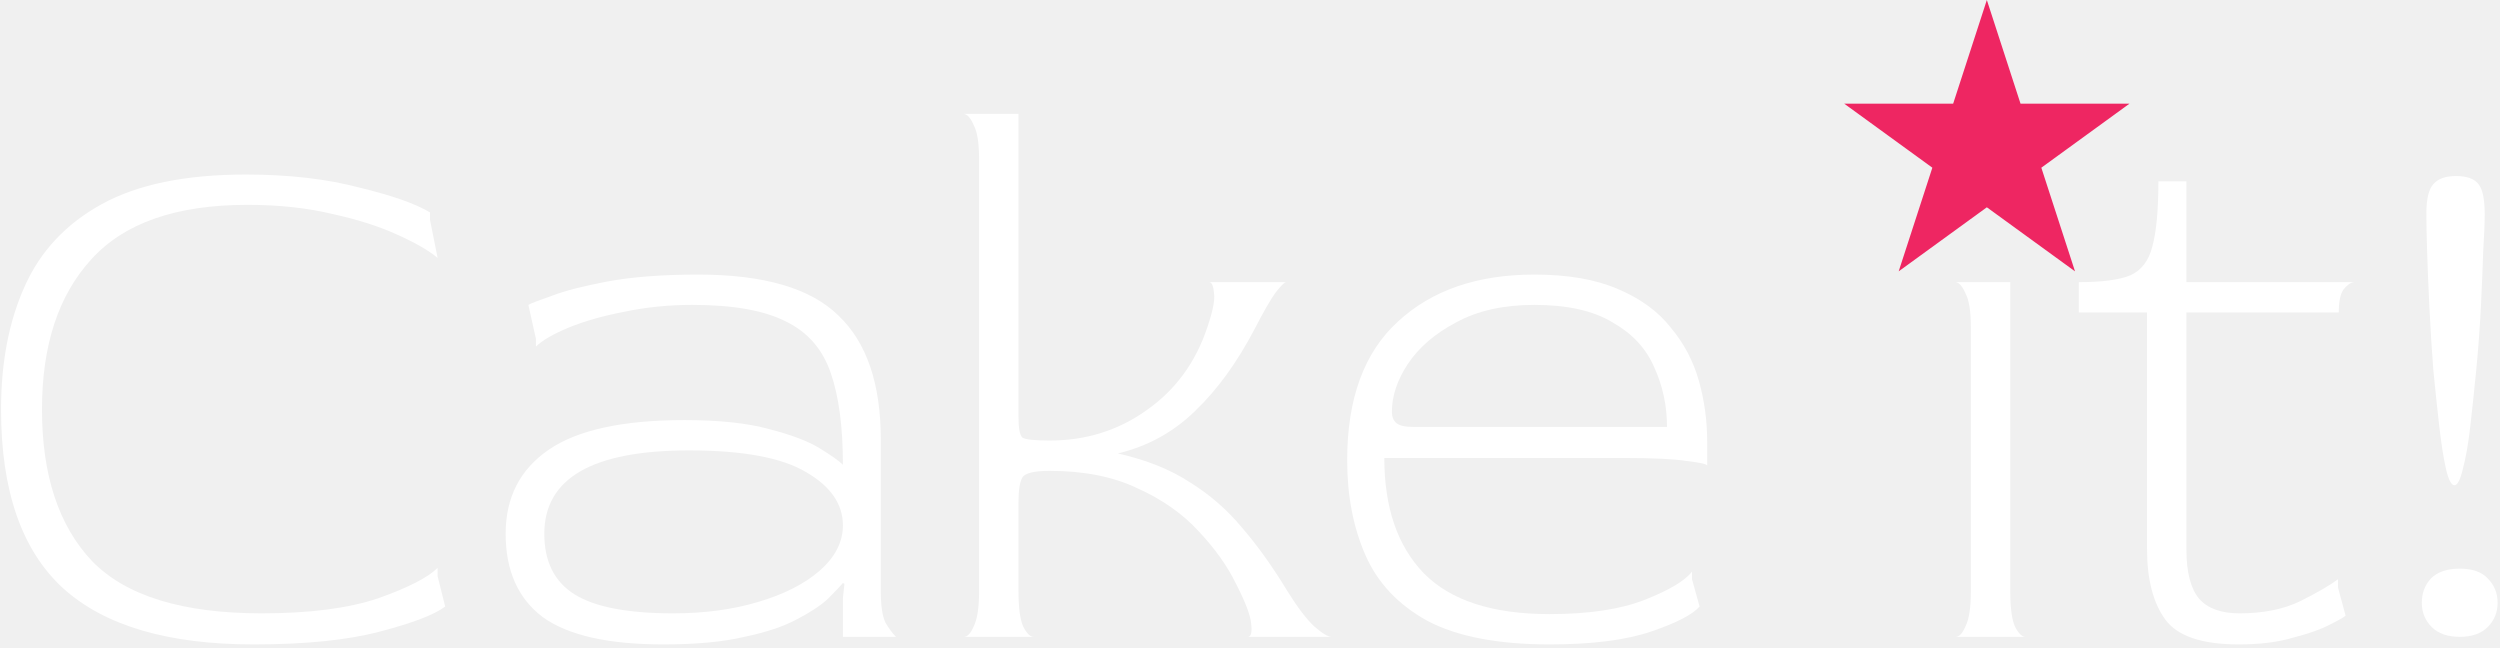
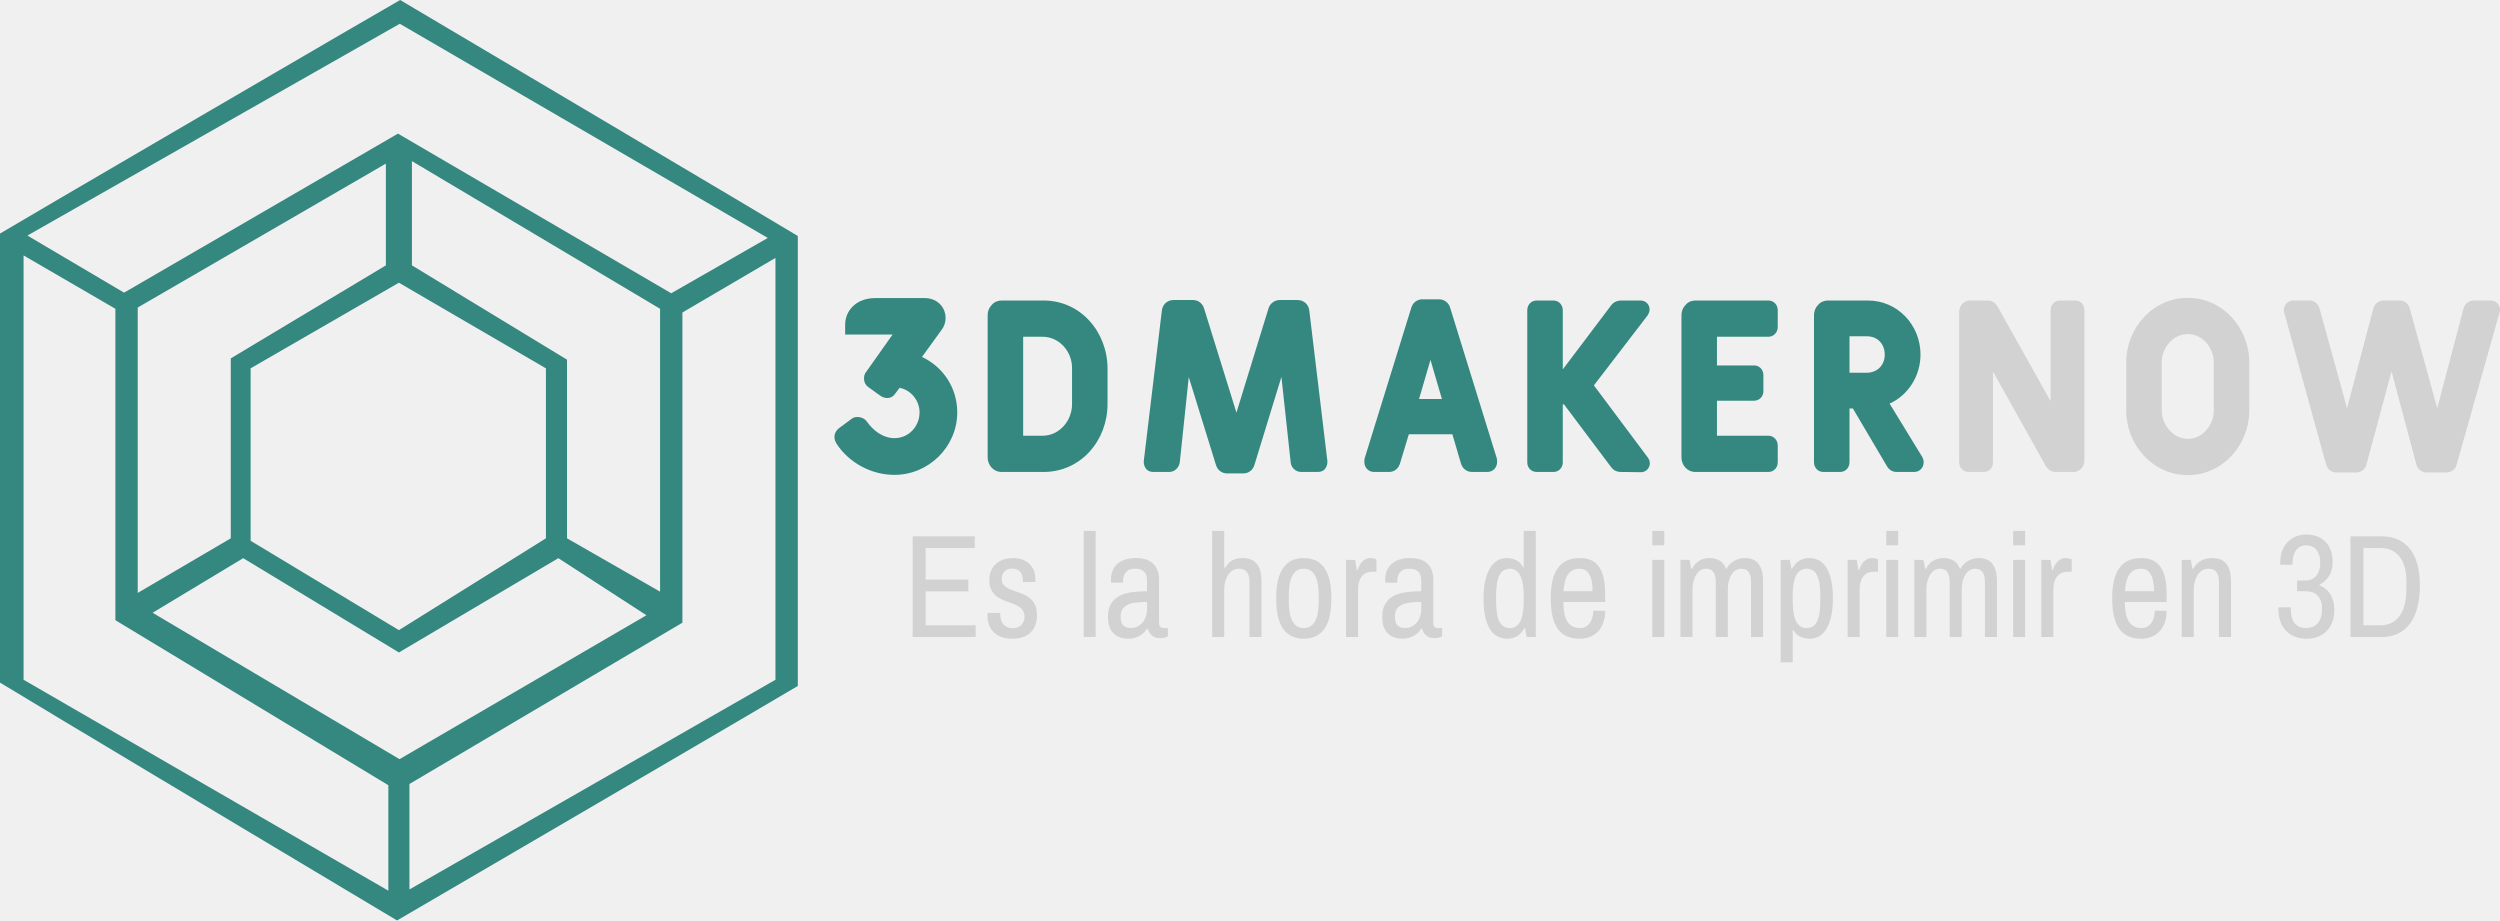
- <svg xmlns="http://www.w3.org/2000/svg" width="475" height="123" viewBox="0 0 475 123" fill="none">
-   <path d="M48.152 122.44C31.928 122.44 19.88 118.888 12.008 111.784C4.136 104.584 0.2 93.256 0.2 77.8C0.2 68.872 1.688 61.096 4.664 54.472C7.64 47.752 12.536 42.52 19.352 38.776C26.168 35.032 35.288 33.16 46.712 33.16C54.776 33.16 61.928 33.976 68.168 35.608C74.504 37.144 79.016 38.728 81.704 40.36V41.8L83.144 49C81.416 47.56 78.824 46.072 75.368 44.536C72.008 43 67.928 41.704 63.128 40.648C58.328 39.496 52.952 38.92 47 38.92C33.464 38.92 23.576 42.376 17.336 49.288C11.096 56.104 7.976 65.608 7.976 77.8C7.976 90.28 11.144 99.88 17.48 106.6C23.912 113.224 34.664 116.536 49.736 116.536C58.856 116.536 66.248 115.576 71.912 113.656C77.576 111.64 81.32 109.72 83.144 107.896V109.48L84.584 115.24C82.568 116.776 78.44 118.36 72.2 119.992C66.056 121.624 58.04 122.44 48.152 122.44Z" fill="white" />
-   <path d="M126.025 122.44C115.561 122.44 107.929 120.712 103.129 117.256C98.424 113.704 96.073 108.424 96.073 101.416C96.073 94.504 98.808 89.176 104.281 85.432C109.753 81.688 118.345 79.816 130.057 79.816C136.681 79.816 142.057 80.392 146.185 81.544C150.313 82.6 153.481 83.8 155.689 85.144C157.897 86.488 159.385 87.544 160.153 88.312C160.153 81.112 159.385 75.304 157.849 70.888C156.313 66.376 153.481 63.112 149.353 61.096C145.225 58.984 139.273 57.928 131.497 57.928C127.081 57.928 122.809 58.36 118.681 59.224C114.649 59.992 111.097 61 108.025 62.248C105.049 63.496 102.985 64.696 101.833 65.848V64.408L100.393 57.928C100.873 57.64 102.361 57.064 104.857 56.2C107.353 55.24 110.905 54.328 115.513 53.464C120.217 52.6 125.929 52.168 132.649 52.168C145.129 52.168 154.009 54.76 159.289 59.944C164.665 65.032 167.353 72.904 167.353 83.56V112.36C167.353 115.048 167.641 117.016 168.217 118.264C168.889 119.416 169.561 120.328 170.233 121H160.153V113.656L160.441 110.92L160.153 110.776C159.577 111.448 158.617 112.456 157.273 113.8C155.929 115.048 153.961 116.344 151.369 117.688C148.873 119.032 145.561 120.136 141.433 121C137.401 121.96 132.265 122.44 126.025 122.44ZM127.897 116.536C133.849 116.536 139.225 115.816 144.025 114.376C148.921 112.936 152.809 110.968 155.689 108.472C158.665 105.88 160.153 103 160.153 99.832C160.153 95.8 157.849 92.44 153.241 89.752C148.633 86.968 141.193 85.576 130.921 85.576C112.585 85.576 103.417 90.856 103.417 101.416C103.417 106.696 105.337 110.536 109.177 112.936C113.017 115.336 119.257 116.536 127.897 116.536Z" fill="white" />
-   <path d="M183.146 121C183.818 121 184.442 120.328 185.018 118.984C185.69 117.64 186.026 115.432 186.026 112.36V30.28C186.026 27.208 185.69 25.048 185.018 23.8C184.442 22.456 183.818 21.736 183.146 21.64H193.514V79.24C193.514 81.352 193.754 82.648 194.234 83.128C194.81 83.512 196.538 83.704 199.418 83.704C206.33 83.704 212.474 81.784 217.85 77.944C223.322 74.104 227.162 68.872 229.37 62.248C230.426 59.176 230.858 57.016 230.666 55.768C230.57 54.424 230.282 53.704 229.802 53.608H244.346C244.058 53.608 243.386 54.28 242.33 55.624C241.37 56.968 240.074 59.224 238.442 62.392C235.082 68.824 231.29 74.056 227.066 78.088C222.938 82.12 218.042 84.808 212.378 86.152C217.85 87.4 222.41 89.224 226.058 91.624C229.802 93.928 233.114 96.808 235.994 100.264C238.97 103.72 241.85 107.752 244.634 112.36C246.554 115.432 248.234 117.64 249.674 118.984C251.21 120.328 252.314 121 252.986 121H237.146C237.722 120.904 237.914 120.088 237.722 118.552C237.626 117.016 236.666 114.472 234.842 110.92C233.21 107.56 230.858 104.248 227.786 100.984C224.714 97.624 220.826 94.888 216.122 92.776C211.514 90.568 205.946 89.464 199.418 89.464C196.442 89.464 194.714 89.896 194.234 90.76C193.754 91.624 193.514 93.16 193.514 95.368V112.36C193.514 115.432 193.802 117.64 194.378 118.984C195.05 120.328 195.722 121 196.394 121H183.146Z" fill="white" />
-   <path d="M294.411 122.44C284.619 122.44 276.891 120.952 271.227 117.976C265.659 114.904 261.723 110.728 259.419 105.448C257.115 100.168 255.963 94.168 255.963 87.448C255.963 75.736 259.179 66.952 265.611 61.096C272.043 55.144 280.683 52.168 291.531 52.168C297.867 52.168 303.147 53.08 307.371 54.904C311.691 56.728 315.051 59.176 317.451 62.248C319.947 65.224 321.723 68.584 322.779 72.328C323.835 76.072 324.363 79.912 324.363 83.848V88.456C324.267 88.168 322.971 87.88 320.475 87.592C318.075 87.208 314.091 87.016 308.523 87.016H263.019C263.019 96.424 265.515 103.72 270.507 108.904C275.595 114.088 283.563 116.68 294.411 116.68C301.899 116.68 307.947 115.768 312.555 113.944C317.163 112.12 320.139 110.344 321.483 108.616V110.056L322.923 115.24C321.579 116.776 318.507 118.36 313.707 119.992C308.907 121.624 302.475 122.44 294.411 122.44ZM268.491 81.112H316.731C316.731 77.08 315.915 73.288 314.283 69.736C312.747 66.184 310.107 63.352 306.363 61.24C302.715 59.032 297.771 57.928 291.531 57.928C285.675 57.928 280.731 59.032 276.699 61.24C272.667 63.352 269.595 65.992 267.483 69.16C265.467 72.232 264.459 75.256 264.459 78.232C264.459 79.192 264.747 79.912 265.323 80.392C265.899 80.872 266.955 81.112 268.491 81.112Z" fill="white" />
-   <path d="M377.92 37.624C375.904 37.624 374.32 37.048 373.168 35.896C372.112 34.744 371.584 33.4 371.584 31.864C371.584 30.232 372.112 28.888 373.168 27.832C374.224 26.68 375.808 26.104 377.92 26.104C380.032 26.104 381.616 26.68 382.672 27.832C383.824 28.888 384.4 30.232 384.4 31.864C384.4 33.4 383.824 34.744 382.672 35.896C381.616 37.048 380.032 37.624 377.92 37.624ZM371.584 121C372.256 121 372.88 120.328 373.456 118.984C374.128 117.64 374.464 115.432 374.464 112.36V62.248C374.464 59.176 374.128 57.016 373.456 55.768C372.88 54.424 372.256 53.704 371.584 53.608H381.952V112.36C381.952 115.432 382.24 117.64 382.816 118.984C383.488 120.328 384.16 121 384.832 121H371.584Z" fill="white" />
-   <path d="M425.358 122.44C418.35 122.44 413.694 120.856 411.39 117.688C409.086 114.52 407.934 110.056 407.934 104.296V59.368H394.974V53.608C399.39 53.608 402.654 53.176 404.766 52.312C406.878 51.352 408.27 49.528 408.942 46.84C409.71 44.056 410.094 39.928 410.094 34.456H415.422V53.608H447.246C446.574 53.704 445.902 54.184 445.23 55.048C444.654 55.912 444.366 57.352 444.366 59.368H415.422V104.44C415.422 108.76 416.238 111.88 417.87 113.8C419.502 115.624 422.046 116.536 425.502 116.536C430.014 116.536 433.854 115.768 437.022 114.232C440.286 112.6 442.686 111.208 444.222 110.056V111.64L445.662 116.968C445.374 117.256 444.366 117.832 442.638 118.696C441.006 119.56 438.702 120.376 435.726 121.144C432.846 122.008 429.39 122.44 425.358 122.44Z" fill="white" />
-   <path d="M466.337 92.2C465.761 92.2 465.233 91.192 464.753 89.176C464.273 87.064 463.841 84.328 463.457 80.968C463.073 77.608 462.689 73.96 462.305 70.024C462.017 66.088 461.777 62.2 461.585 58.36C461.393 54.424 461.249 50.92 461.153 47.848C461.057 44.68 461.009 42.28 461.009 40.648C461.009 37.864 461.441 35.992 462.305 35.032C463.169 33.976 464.609 33.448 466.625 33.448C468.737 33.448 470.177 33.976 470.945 35.032C471.713 35.992 472.097 37.912 472.097 40.792C472.097 42.328 472.001 44.632 471.809 47.704C471.713 50.776 471.569 54.28 471.377 58.216C471.185 62.056 470.897 65.992 470.513 70.024C470.129 73.96 469.745 77.608 469.361 80.968C468.977 84.328 468.497 87.064 467.921 89.176C467.441 91.192 466.913 92.2 466.337 92.2ZM467.345 121C465.041 121 463.265 120.376 462.017 119.128C460.769 117.88 460.145 116.344 460.145 114.52C460.145 112.696 460.721 111.16 461.873 109.912C463.121 108.664 464.945 108.04 467.345 108.04C469.745 108.04 471.521 108.664 472.673 109.912C473.921 111.16 474.545 112.696 474.545 114.52C474.545 116.344 473.921 117.88 472.673 119.128C471.425 120.376 469.649 121 467.345 121Z" fill="white" />
-   <path d="M377.5 0L383.899 19.693H404.605L387.853 31.864L394.252 51.557L377.5 39.386L360.748 51.557L367.147 31.864L350.395 19.693H371.101L377.5 0Z" fill="#EE2662" />
+ <svg xmlns="http://www.w3.org/2000/svg" width="503.732" height="185.467" xml:space="preserve">
+   <path fill="#35887F" d="M80.625 0C80.548-.044 0 46.971 0 47.061v90.479c0 .089 79.957 47.927 80 47.927.042 0 80.75-47.16 80.75-47.25v-90.67C160.75 47.458 80.625 0 80.625 0zm-.073 4.788 74.154 43.154-19.457 11.15-55.066-32.168L25 58.967 5.522 47.462l75.03-42.674zM83 53.467v-21l50 29.75v57l-18.75-10.75v-36l-31.25-19zm-32.5 20.75 29.875-17.25L110 74.217v34.25l-29.625 18.5-29.875-18v-34.75zm-4-2v36.25l-18.75 11v-57.5l50-29v20.5L46.5 72.217zm31.75 107.25-73.5-42.5v-85.5l18.5 10.75v62.75l55 33.25v21.25zm-47.5-56 18.25-11 31.375 19 32.125-19 17.75 11.5-49.75 29-49.75-29.5zm125.5 13.5-73.75 42.25v-21.25l55-32.5v-62.5l18.75-11v85zM185.775 71.919c4.361 2.058 7.104 6.321 7.104 11.171 0 6.957-5.782 12.592-12.641 12.592-4.654 0-9.162-2.4-11.71-6.32-.735-1.225-.392-2.401.588-3.136l2.45-1.813c.343-.294.784-.392 1.225-.392.686 0 1.372.294 1.813.833 1.274 1.862 3.283 3.43 5.634 3.43 2.891 0 5.047-2.401 5.047-5.193 0-2.352-1.715-4.508-4.018-4.949l-.931 1.225c-.441.637-1.029.833-1.568.833-.49 0-.98-.196-1.274-.392 0 0-1.617-1.127-2.597-1.862-1.029-.735-.98-2.303-.392-2.989l5.341-7.545h-9.554v-2.009c0-2.646 2.058-5.341 6.075-5.341h9.995c2.303 0 4.165 1.666 4.165 4.018 0 .931-.294 1.764-.882 2.499l-3.87 5.34zM223.161 81.425c0 7.3-5.341 13.67-12.886 13.67h-8.476c-1.617 0-2.793-1.372-2.793-2.939V63.492c0-.784.294-1.519.833-2.058.49-.588 1.225-.882 1.96-.882h8.476c7.545 0 12.886 6.418 12.886 13.719v7.154zm-7.153-7.3c0-3.283-2.548-6.271-5.929-6.271h-3.92v19.941h3.92c3.381 0 5.929-3.038 5.929-6.321v-7.349zM239.528 75.986l-1.813 17.197c-.196 1.127-1.078 1.911-2.107 1.911h-3.233c-.588 0-1.078-.196-1.421-.588a2.28 2.28 0 0 1-.49-1.617l3.626-30.181c.098-1.323 1.078-2.254 2.352-2.254h3.969c1.029 0 1.911.686 2.205 1.715l6.517 20.97L255.6 62.12a2.368 2.368 0 0 1 2.254-1.666h3.577c1.322 0 2.303.931 2.4 2.254l3.626 30.181a2.28 2.28 0 0 1-.49 1.617c-.343.392-.833.588-1.421.588h-3.381a2.128 2.128 0 0 1-2.106-1.96l-1.862-17.197-5.438 17.736c-.294 1.029-1.176 1.715-2.204 1.715h-3.332c-1.029 0-1.911-.686-2.205-1.666l-5.49-17.736zM301.607 92.4c.05.195.05.392.05.686 0 1.127-.833 2.009-1.96 2.009h-3.087c-1.078 0-1.96-.686-2.254-1.764l-1.715-5.831h-8.771l-1.764 5.831c-.294 1.078-1.176 1.764-2.205 1.764h-3.037c-1.127 0-1.96-.882-1.96-2.009 0-.294 0-.49.049-.686l9.407-30.378c.294-1.029 1.176-1.715 2.254-1.715h3.332c1.077 0 1.959.686 2.253 1.715l9.408 30.378zm-13.376-19.892-2.303 7.888h4.606l-2.303-7.888zM309.597 95.095c-1.029 0-1.862-.833-1.862-1.911V62.512c0-1.126.833-1.959 1.862-1.959h3.43c1.029 0 1.862.833 1.862 1.959V74.37h.049l9.652-12.788c.489-.686 1.225-1.029 2.058-1.029h3.919c1.029 0 1.813.784 1.813 1.813 0 .392-.147.784-.393 1.176l-10.827 14.11 10.877 14.552c.245.343.392.734.392 1.127a1.78 1.78 0 0 1-1.813 1.813l-4.018-.049c-.833 0-1.52-.343-2.009-1.029l-9.457-12.592h-.244v11.71c0 1.078-.833 1.911-1.862 1.911h-3.429zM345.954 67.853v5.781h7.496c1.028 0 1.861.833 1.861 1.911v3.283c0 1.078-.833 1.911-1.861 1.911h-7.496v7.056h10.387c1.029 0 1.862.882 1.862 1.959v3.381c0 1.127-.833 1.96-1.862 1.96h-14.748c-1.616 0-2.793-1.372-2.793-2.939V63.492c0-.784.294-1.519.833-2.058.49-.588 1.226-.882 1.96-.882h14.748c1.029 0 1.862.833 1.862 1.959v3.381c0 1.078-.833 1.96-1.862 1.96h-10.387zM380.743 81.327l6.565 10.73c.196.344.294.735.294 1.078 0 1.127-.833 1.96-1.91 1.96h-3.528c-.833 0-1.47-.392-1.91-1.078l-6.909-11.71h-.686v10.828c0 1.127-.833 1.96-1.862 1.96h-3.43c-1.028 0-1.861-.833-1.861-1.96V63.492c0-.784.294-1.519.833-2.058.489-.588 1.225-.882 1.96-.882h8.084c5.978 0 10.583 4.948 10.583 10.877 0 4.312-2.45 8.183-6.223 9.898zm-8.084-13.572v7.35h3.479c2.106 0 3.626-1.519 3.626-3.626 0-2.156-1.421-3.724-3.626-3.724h-3.479z" />
+   <path fill="#D2D2D2" d="M401.568 74.859v18.275c0 1.127-.783 1.96-1.861 1.96h-3.087c-1.029 0-1.862-.833-1.862-1.96V62.855c0-1.274.98-2.303 2.205-2.303h3.528c.833 0 1.47.392 1.959 1.127l10.73 19.157V62.512c0-1.126.833-1.959 1.862-1.959h3.136c1.028 0 1.813.833 1.813 1.959v30.28c0 1.273-.979 2.303-2.205 2.303h-3.576c-.784 0-1.47-.392-1.96-1.127l-10.682-19.109zM453.214 82.699c0 6.909-5.292 13.033-12.396 13.033s-12.396-6.124-12.396-13.033v-9.701c0-6.909 5.34-12.984 12.396-12.984s12.396 6.075 12.396 12.984v9.701zm-7.154-9.701c0-2.891-2.204-5.684-5.242-5.684-2.988 0-5.242 2.793-5.242 5.684v9.701c0 2.842 2.254 5.732 5.242 5.732 3.038 0 5.242-2.842 5.242-5.732v-9.701zM501.918 60.553a1.88 1.88 0 0 1 1.47.735c.343.49.44 1.127.245 1.715l-8.624 30.574a2.092 2.092 0 0 1-2.058 1.616h-4.115c-.882 0-1.715-.686-1.96-1.616l-4.998-18.766-5.046 18.766a2.094 2.094 0 0 1-2.059 1.616h-4.115c-.882 0-1.715-.686-1.96-1.567l-8.427-30.574a2.413 2.413 0 0 1-.099-.588c0-1.029.833-1.911 1.862-1.911h3.381c.882 0 1.715.686 1.959 1.617l5.537 20.088 5.291-20.088c.245-.931 1.078-1.617 2.01-1.617h3.38c.882 0 1.715.686 1.96 1.617l5.537 20.088 5.291-20.088c.245-.931 1.078-1.617 2.009-1.617h3.529z" />
+   <g fill="#D2D2D2">
+     <path d="M183.897 128.351V108.07h12.515v2.367h-9.902v6.352h8.604v2.367h-8.604v6.828h10.076v2.367h-12.689zM204.179 112.442c.722 0 1.359.113 1.913.34.554.226 1.02.534 1.4.924.38.39.667.842.859 1.356a4.66 4.66 0 0 1 .275 1.978 3.92 3.92 0 0 0-.015.225h-2.512v-.26c0-.299-.034-.595-.101-.889a2.106 2.106 0 0 0-.354-.786c-.168-.231-.39-.416-.664-.556s-.619-.21-1.032-.21c-.433 0-.784.072-1.054.217s-.483.322-.643.534a1.828 1.828 0 0 0-.325.693c-.058.25-.086.48-.086.692 0 .424.101.772.303 1.047s.469.508.801.7c.332.192.712.36 1.14.505s.864.299 1.307.462c.442.164.878.354 1.306.57s.809.496 1.141.837c.332.342.599.763.801 1.264.202.5.303 1.111.303 1.833 0 .837-.125 1.557-.375 2.158a3.963 3.963 0 0 1-1.04 1.486 4.142 4.142 0 0 1-1.573.859 6.819 6.819 0 0 1-1.978.274c-.895 0-1.66-.128-2.295-.383s-1.153-.597-1.552-1.024a4.083 4.083 0 0 1-.881-1.458 5.112 5.112 0 0 1-.281-1.683c0-.201.004-.354.014-.454.01-.102.015-.166.015-.195h2.555v.304c0 .49.065.909.195 1.256s.31.633.541.858c.231.227.5.393.809.498.308.106.64.159.996.159.317 0 .616-.048.895-.145a2.103 2.103 0 0 0 1.256-1.169c.125-.289.188-.621.188-.996 0-.491-.101-.896-.303-1.213s-.469-.585-.801-.801a5.783 5.783 0 0 0-1.133-.563c-.424-.158-.859-.319-1.307-.483a12.593 12.593 0 0 1-1.306-.563c-.424-.212-.801-.479-1.133-.802s-.599-.722-.801-1.198-.303-1.061-.303-1.754c0-.692.113-1.313.339-1.862a3.775 3.775 0 0 1 .975-1.393c.423-.38.931-.674 1.523-.881s1.257-.308 1.998-.308zM220.765 128.351h-2.411v-21.379h2.411v21.379zM228.849 112.442c1.568 0 2.743.383 3.522 1.148.78.765 1.169 1.835 1.169 3.212v8.719c0 .365.086.628.26.786a.834.834 0 0 0 .577.238h.938v1.689c-.135.077-.337.153-.606.23s-.602.116-.996.116c-.635 0-1.165-.176-1.588-.527-.424-.352-.712-.815-.866-1.393h-.145a4.251 4.251 0 0 1-1.581 1.501c-.65.355-1.384.534-2.202.534a5.74 5.74 0 0 1-.837-.065c-.298-.043-.599-.12-.902-.23s-.597-.27-.88-.477a3.14 3.14 0 0 1-.751-.794c-.216-.322-.39-.715-.52-1.177s-.195-1.005-.195-1.631c0-1.068.197-1.941.592-2.62s.943-1.208 1.646-1.588 1.535-.64 2.498-.779a21.8 21.8 0 0 1 3.132-.21v-2.006c0-.376-.034-.717-.101-1.025a1.84 1.84 0 0 0-.375-.794 1.814 1.814 0 0 0-.75-.52c-.317-.125-.727-.188-1.227-.188-.462 0-.844.072-1.147.217a1.976 1.976 0 0 0-.729.57c-.183.235-.313.5-.39.794a3.48 3.48 0 0 0-.116.888v.346h-2.396a1.21 1.21 0 0 1-.029-.273v-.361c0-.712.123-1.34.368-1.884a3.67 3.67 0 0 1 1.032-1.357c.443-.36.97-.632 1.581-.815a7.036 7.036 0 0 1 2.014-.274zm2.266 8.85c-.789 0-1.508.036-2.158.108-.649.071-1.208.214-1.674.426s-.83.505-1.09.88c-.26.376-.39.866-.39 1.473 0 .886.178 1.501.534 1.848s.876.52 1.559.52c.385 0 .768-.079 1.148-.238.38-.158.724-.396 1.032-.714a3.65 3.65 0 0 0 .751-1.198c.192-.481.289-1.044.289-1.689v-1.416zM246.677 114.421h.173c.404-.693.893-1.196 1.465-1.509.573-.313 1.249-.47 2.028-.47.587 0 1.116.082 1.588.246.471.163.873.433 1.205.809.332.375.589.861.772 1.457.183.598.274 1.328.274 2.194v11.202h-2.426v-11.028c0-.539-.053-.984-.158-1.336-.106-.351-.255-.63-.448-.837a1.54 1.54 0 0 0-.693-.433 3.07 3.07 0 0 0-.895-.123 2.23 2.23 0 0 0-1.097.289 2.838 2.838 0 0 0-.917.837c-.265.366-.477.813-.635 1.343s-.238 1.131-.238 1.804v9.484h-2.425v-21.379h2.425v7.45zM262.699 112.442c1.819 0 3.2.66 4.143 1.979.943 1.318 1.415 3.368 1.415 6.149 0 2.791-.472 4.843-1.415 6.156-.942 1.313-2.323 1.971-4.143 1.971-1.818 0-3.2-.657-4.143-1.971-.943-1.313-1.415-3.365-1.415-6.156 0-2.781.472-4.831 1.415-6.149.943-1.318 2.325-1.979 4.143-1.979zm0 2.152c-1.021 0-1.778.452-2.273 1.356-.496.905-.743 2.257-.743 4.057v1.141c0 1.79.247 3.138.743 4.042.495.904 1.253 1.356 2.273 1.356 1.011 0 1.766-.452 2.267-1.356.5-.904.75-2.252.75-4.042v-1.141c0-1.8-.25-3.151-.75-4.057-.501-.904-1.256-1.356-2.267-1.356zM276.183 112.442c.164 0 .313.015.447.044.135.028.255.058.361.086l.347.116v2.512h-.809c-.385 0-.751.063-1.098.188-.346.125-.651.33-.916.613-.265.284-.477.659-.636 1.126-.158.467-.237 1.047-.237 1.739v9.484h-2.426v-15.547h1.833l.332 2.035h.174c.096-.298.217-.589.36-.873.145-.284.322-.539.534-.766.212-.226.46-.408.744-.548.285-.138.615-.209.99-.209zM284.107 112.442c1.568 0 2.743.383 3.522 1.148.779.765 1.169 1.835 1.169 3.212v8.719c0 .365.087.628.26.786a.836.836 0 0 0 .578.238h.938v1.689a2.938 2.938 0 0 1-.606.23 3.68 3.68 0 0 1-.996.116c-.636 0-1.165-.176-1.588-.527-.424-.352-.713-.815-.866-1.393h-.145a4.251 4.251 0 0 1-1.581 1.501c-.649.355-1.383.534-2.201.534a5.74 5.74 0 0 1-.837-.065c-.299-.043-.6-.12-.902-.23s-.597-.27-.881-.477a3.136 3.136 0 0 1-.75-.794 4.095 4.095 0 0 1-.521-1.177c-.13-.462-.194-1.005-.194-1.631 0-1.068.197-1.941.592-2.62s.943-1.208 1.646-1.588 1.535-.64 2.497-.779c.963-.14 2.007-.21 3.133-.21v-2.006c0-.376-.034-.717-.101-1.025a1.853 1.853 0 0 0-.376-.794 1.814 1.814 0 0 0-.75-.52c-.318-.125-.728-.188-1.228-.188-.462 0-.845.072-1.147.217a1.976 1.976 0 0 0-.729.57c-.183.235-.313.5-.39.794a3.48 3.48 0 0 0-.115.888v.346h-2.396a1.21 1.21 0 0 1-.028-.273v-.361c0-.712.122-1.34.368-1.884a3.66 3.66 0 0 1 1.032-1.357c.442-.36.969-.632 1.58-.815a7.029 7.029 0 0 1 2.013-.274zm2.267 8.85c-.789 0-1.509.036-2.158.108-.649.071-1.208.214-1.675.426s-.829.505-1.09.88c-.26.376-.39.866-.39 1.473 0 .886.179 1.501.534 1.848.356.347.876.52 1.56.52.385 0 .767-.079 1.147-.238.38-.158.724-.396 1.032-.714.308-.318.558-.717.75-1.198s.289-1.044.289-1.689v-1.416zM309.441 128.351h-1.833l-.317-1.805h-.159c-.366.722-.842 1.261-1.429 1.617a3.726 3.726 0 0 1-1.964.534c-.741 0-1.41-.157-2.006-.47-.598-.313-1.104-.801-1.523-1.465s-.738-1.509-.96-2.533c-.222-1.025-.332-2.254-.332-3.688 0-1.405.123-2.617.368-3.638.245-1.02.577-1.859.996-2.519s.909-1.148 1.473-1.466a3.636 3.636 0 0 1 1.812-.477c.751 0 1.422.162 2.014.484s1.022.771 1.292 1.35h.145v-7.305h2.425v21.381zm-5.211-13.757c-.462 0-.866.101-1.213.303s-.635.521-.866.953c-.23.433-.404.994-.52 1.682-.115.688-.173 1.514-.173 2.476v1.141c0 .962.058 1.785.173 2.469.115.683.289 1.241.52 1.674.231.434.52.751.866.953s.751.303 1.213.303c.942 0 1.643-.452 2.101-1.356.456-.904.686-2.252.686-4.042v-1.011c0-3.698-.929-5.545-2.787-5.545zM318.305 112.442c.847 0 1.593.138 2.237.412s1.179.705 1.603 1.292c.423.587.743 1.342.96 2.266s.324 2.036.324 3.335v1.545h-8.43c.01 1.81.291 3.137.845 3.983.553.848 1.402 1.271 2.548 1.271.385 0 .738-.079 1.061-.238.322-.158.602-.39.837-.692.236-.304.419-.672.549-1.104s.195-.919.195-1.458h2.396c0 .876-.122 1.663-.368 2.36-.245.698-.592 1.29-1.039 1.775a4.512 4.512 0 0 1-1.609 1.119c-.626.26-1.318.39-2.079.39-.962 0-1.809-.151-2.54-.455-.731-.303-1.345-.784-1.841-1.443s-.868-1.501-1.118-2.526c-.251-1.024-.376-2.259-.376-3.702 0-2.781.488-4.831 1.466-6.149.974-1.32 2.434-1.981 4.379-1.981zm0 2.152c-.539 0-1.003.097-1.394.289-.39.192-.714.479-.974.858-.26.381-.462.852-.606 1.415a11.64 11.64 0 0 0-.304 1.97h5.861c0-1.491-.219-2.619-.657-3.385-.437-.764-1.08-1.147-1.926-1.147zM335.338 109.873h-2.41v-2.901h2.41v2.901zm0 18.478h-2.41v-15.547h2.41v15.547zM351.578 112.442c.549 0 1.047.082 1.494.246.447.163.832.433 1.154.809.323.375.573.861.751 1.457.178.598.268 1.328.268 2.194v11.202h-2.426v-11.028c0-.539-.05-.984-.151-1.336-.101-.351-.243-.63-.426-.837s-.395-.352-.635-.433a2.453 2.453 0 0 0-.794-.123c-.366 0-.71.097-1.032.289a2.71 2.71 0 0 0-.852.837c-.246.366-.438.813-.578 1.343s-.209 1.131-.209 1.804v9.484h-2.425v-11.028c0-.539-.051-.984-.152-1.336-.101-.351-.24-.63-.418-.837a1.417 1.417 0 0 0-.636-.433 2.51 2.51 0 0 0-.801-.123c-.366 0-.71.097-1.032.289s-.606.472-.852.837c-.245.366-.44.813-.585 1.343s-.216 1.131-.216 1.804v9.484h-2.426v-15.547h1.833l.332 1.79h.174c.413-.77.921-1.321 1.522-1.653s1.277-.498 2.028-.498c.76 0 1.432.176 2.014.527s1.013.927 1.292 1.725c.424-.74.972-1.301 1.646-1.682a4.302 4.302 0 0 1 2.138-.57zM364.513 112.442c.731 0 1.396.159 1.992.477s1.102.809 1.516 1.473c.413.664.733 1.509.96 2.533.226 1.025.339 2.25.339 3.674 0 1.415-.12 2.633-.36 3.652-.241 1.021-.57 1.86-.989 2.519-.419.66-.909 1.146-1.473 1.458a3.67 3.67 0 0 1-1.812.47c-.76 0-1.437-.149-2.028-.447-.592-.299-1.022-.723-1.292-1.271h-.144v6.481h-2.426v-20.657h1.833l.332 1.79h.145c.366-.702.845-1.236 1.437-1.603a3.677 3.677 0 0 1 1.97-.549zm-.52 2.152c-.934 0-1.629.452-2.086 1.356-.458.905-.686 2.257-.686 4.057v1.141c0 1.79.228 3.138.686 4.042.457.904 1.152 1.356 2.086 1.356.462 0 .868-.101 1.22-.303.351-.202.642-.52.873-.953.23-.433.404-.991.52-1.674.115-.684.173-1.507.173-2.469v-1.141c0-.962-.058-1.787-.173-2.476-.115-.688-.289-1.249-.52-1.682-.231-.433-.522-.751-.873-.953a2.415 2.415 0 0 0-1.22-.301zM377.244 112.442c.164 0 .313.015.447.044.135.028.255.058.361.086l.347.116v2.512h-.809c-.385 0-.751.063-1.098.188-.346.125-.651.33-.916.613-.265.284-.477.659-.636 1.126-.158.467-.237 1.047-.237 1.739v9.484h-2.426v-15.547h1.833l.332 2.035h.174c.096-.298.217-.589.36-.873.145-.284.322-.539.534-.766.212-.226.46-.408.744-.548.285-.138.615-.209.99-.209zM382.47 109.873h-2.41v-2.901h2.41v2.901zm0 18.478h-2.41v-15.547h2.41v15.547zM398.71 112.442c.549 0 1.047.082 1.494.246.447.163.832.433 1.154.809.323.375.573.861.751 1.457.178.598.268 1.328.268 2.194v11.202h-2.426v-11.028c0-.539-.05-.984-.151-1.336-.101-.351-.243-.63-.426-.837s-.395-.352-.635-.433a2.453 2.453 0 0 0-.794-.123c-.366 0-.71.097-1.032.289a2.71 2.71 0 0 0-.852.837c-.246.366-.438.813-.578 1.343s-.209 1.131-.209 1.804v9.484h-2.425v-11.028c0-.539-.051-.984-.152-1.336-.101-.351-.24-.63-.418-.837a1.417 1.417 0 0 0-.636-.433 2.51 2.51 0 0 0-.801-.123c-.366 0-.71.097-1.032.289s-.606.472-.852.837c-.245.366-.44.813-.585 1.343s-.216 1.131-.216 1.804v9.484h-2.426v-15.547h1.833l.332 1.79h.174c.413-.77.921-1.321 1.522-1.653s1.277-.498 2.028-.498c.76 0 1.432.176 2.014.527s1.013.927 1.292 1.725c.424-.74.972-1.301 1.646-1.682a4.302 4.302 0 0 1 2.138-.57zM408.049 109.873h-2.41v-2.901h2.41v2.901zm0 18.478h-2.41v-15.547h2.41v15.547zM416.277 112.442c.164 0 .313.015.447.044.135.028.255.058.361.086l.347.116v2.512h-.809c-.385 0-.751.063-1.098.188-.346.125-.651.33-.916.613-.265.284-.477.659-.636 1.126-.158.467-.237 1.047-.237 1.739v9.484h-2.426v-15.547h1.833l.332 2.035h.174c.096-.298.217-.589.36-.873.145-.284.322-.539.534-.766.212-.226.46-.408.744-.548.285-.138.615-.209.99-.209zM431.435 112.442c.847 0 1.593.138 2.237.412s1.179.705 1.603 1.292c.423.587.743 1.342.96 2.266s.324 2.036.324 3.335v1.545h-8.43c.01 1.81.291 3.137.845 3.983.553.848 1.402 1.271 2.548 1.271.385 0 .738-.079 1.061-.238.322-.158.602-.39.837-.692.236-.304.419-.672.549-1.104s.195-.919.195-1.458h2.396c0 .876-.122 1.663-.368 2.36-.245.698-.592 1.29-1.039 1.775a4.512 4.512 0 0 1-1.609 1.119c-.626.26-1.318.39-2.079.39-.962 0-1.809-.151-2.54-.455-.731-.303-1.345-.784-1.841-1.443s-.868-1.501-1.118-2.526c-.251-1.024-.376-2.259-.376-3.702 0-2.781.488-4.831 1.466-6.149.974-1.32 2.434-1.981 4.379-1.981zm0 2.152c-.539 0-1.003.097-1.394.289-.39.192-.714.479-.974.858-.26.381-.462.852-.606 1.415a11.64 11.64 0 0 0-.304 1.97h5.861c0-1.491-.219-2.619-.657-3.385-.437-.764-1.08-1.147-1.926-1.147zM445.696 112.442c.587 0 1.116.082 1.588.246.472.163.873.433 1.205.809.332.375.59.861.772 1.457.183.598.274 1.328.274 2.194v11.202h-2.425v-11.028c0-.539-.054-.984-.159-1.336-.105-.351-.255-.63-.447-.837s-.424-.352-.693-.433a3.064 3.064 0 0 0-.895-.123c-.385 0-.751.097-1.098.289a2.845 2.845 0 0 0-.916.837 4.454 4.454 0 0 0-.636 1.343c-.158.529-.237 1.131-.237 1.804v9.484h-2.426v-15.547h1.833l.332 1.79h.174c.433-.77.972-1.321 1.616-1.653s1.359-.498 2.138-.498zM464.708 107.708c.789 0 1.509.12 2.158.361a4.56 4.56 0 0 1 1.675 1.067c.467.472.827 1.054 1.083 1.747.255.693.382 1.492.382 2.396 0 .597-.067 1.128-.202 1.595s-.319.883-.556 1.249c-.235.365-.515.688-.837.967s-.671.524-1.047.736v.115a4.31 4.31 0 0 1 2.136 1.718c.27.414.479.891.628 1.43s.224 1.146.224 1.818c0 .905-.137 1.716-.411 2.433s-.657 1.323-1.147 1.819c-.491.495-1.078.875-1.762 1.14s-1.429.397-2.237.397c-.924 0-1.742-.145-2.454-.434a4.874 4.874 0 0 1-1.797-1.227 5.176 5.176 0 0 1-1.098-1.92c-.245-.751-.367-1.588-.367-2.512v-.231h2.497v.332c0 1.261.257 2.216.772 2.866.515.649 1.272.974 2.273.974.48 0 .921-.072 1.32-.216a2.521 2.521 0 0 0 1.025-.687c.283-.313.505-.709.664-1.19.158-.481.238-1.054.238-1.718 0-.722-.094-1.313-.282-1.775-.188-.462-.438-.83-.75-1.104a2.624 2.624 0 0 0-1.068-.57 4.886 4.886 0 0 0-1.249-.159h-1.674v-2.15h1.746c.385 0 .756-.072 1.111-.217a2.53 2.53 0 0 0 .932-.656c.265-.294.477-.664.635-1.112.159-.447.238-.969.238-1.565 0-.626-.074-1.162-.224-1.61a3.169 3.169 0 0 0-.606-1.104c-.255-.289-.551-.501-.888-.636s-.688-.202-1.054-.202c-.404 0-.779.072-1.126.217s-.645.368-.895.671c-.251.304-.445.687-.585 1.148s-.209 1.005-.209 1.631v.26h-2.469v-.52c0-.847.13-1.612.39-2.296a5.179 5.179 0 0 1 1.083-1.753 4.754 4.754 0 0 1 1.659-1.126 5.575 5.575 0 0 1 2.125-.397zM473.601 128.351V108.07h6.308c1.193 0 2.265.207 3.212.62a6.318 6.318 0 0 1 2.418 1.855c.664.822 1.172 1.848 1.523 3.074.351 1.228.526 2.659.526 4.295 0 1.732-.176 3.25-.526 4.554-.352 1.305-.859 2.392-1.523 3.263s-1.47 1.525-2.418 1.963c-.947.438-2.019.657-3.212.657h-6.308zm2.612-17.914v15.547h3.45c.799 0 1.519-.151 2.158-.455a4.364 4.364 0 0 0 1.639-1.364c.452-.606.801-1.368 1.046-2.288.246-.919.368-1.994.368-3.226v-1.473c0-1.126-.122-2.112-.368-2.959-.245-.847-.594-1.55-1.046-2.108a4.303 4.303 0 0 0-1.639-1.256c-.64-.278-1.359-.418-2.158-.418h-3.45z" />
+   </g>
</svg>
